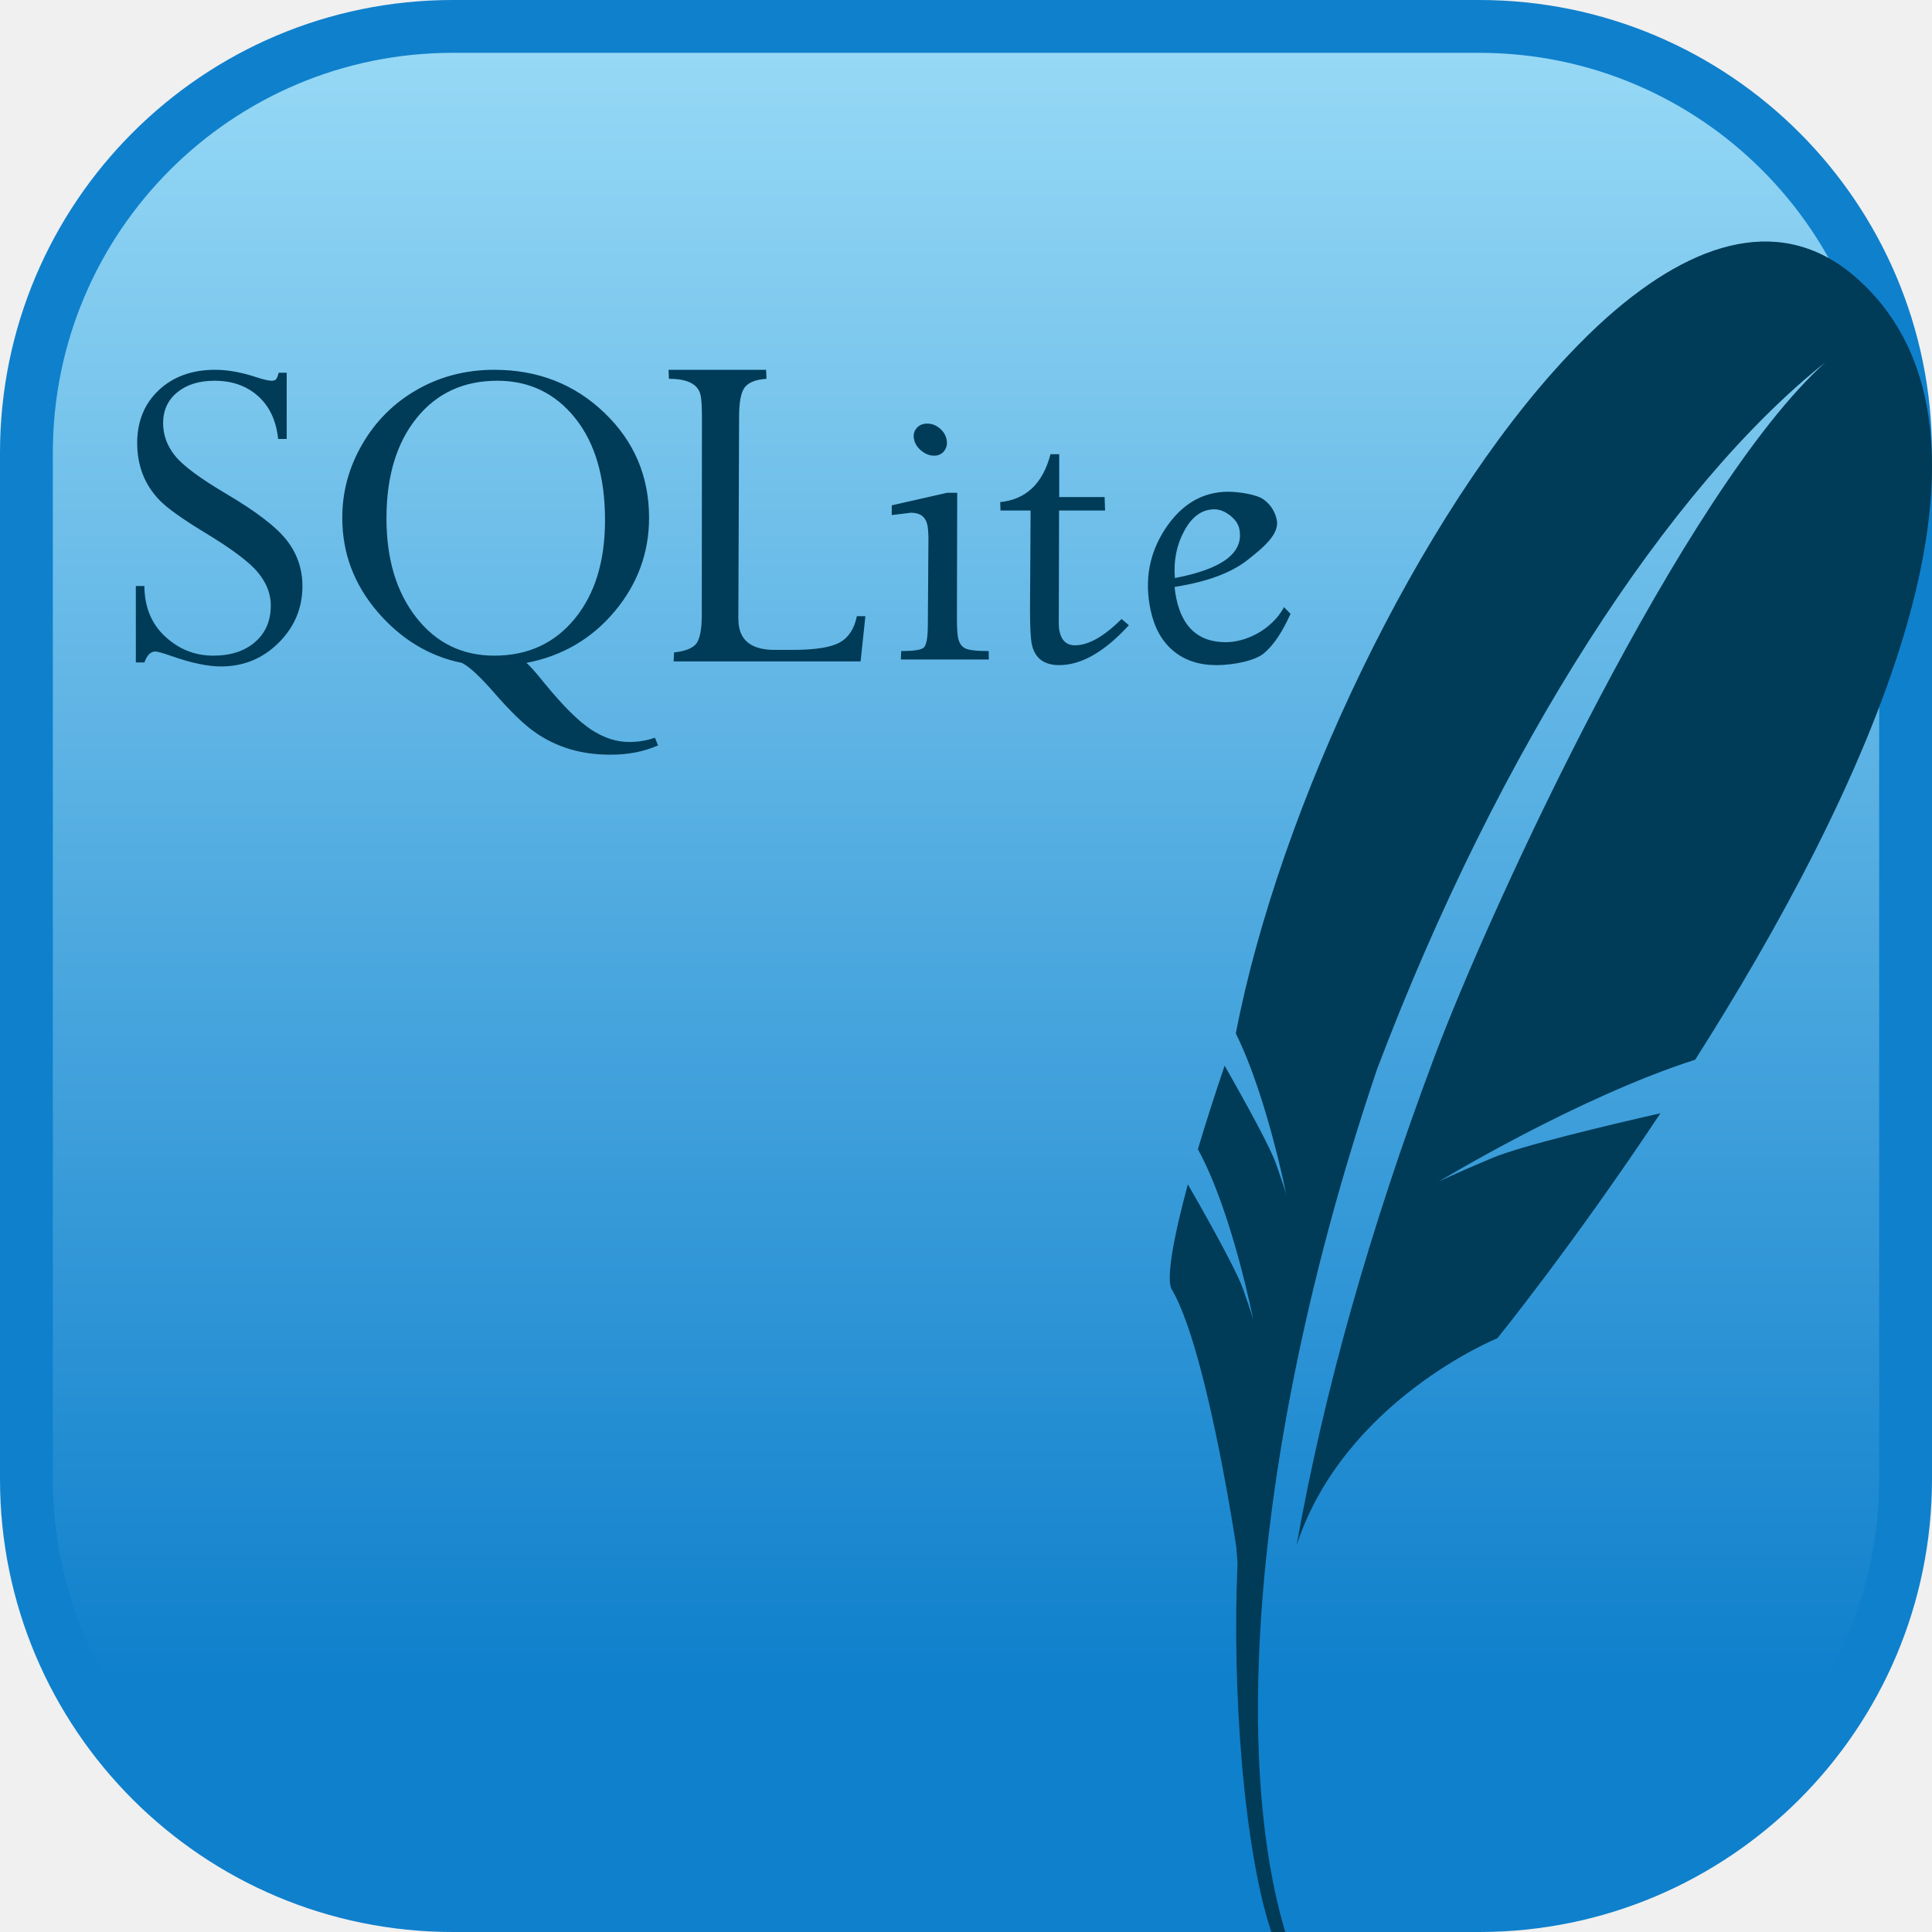
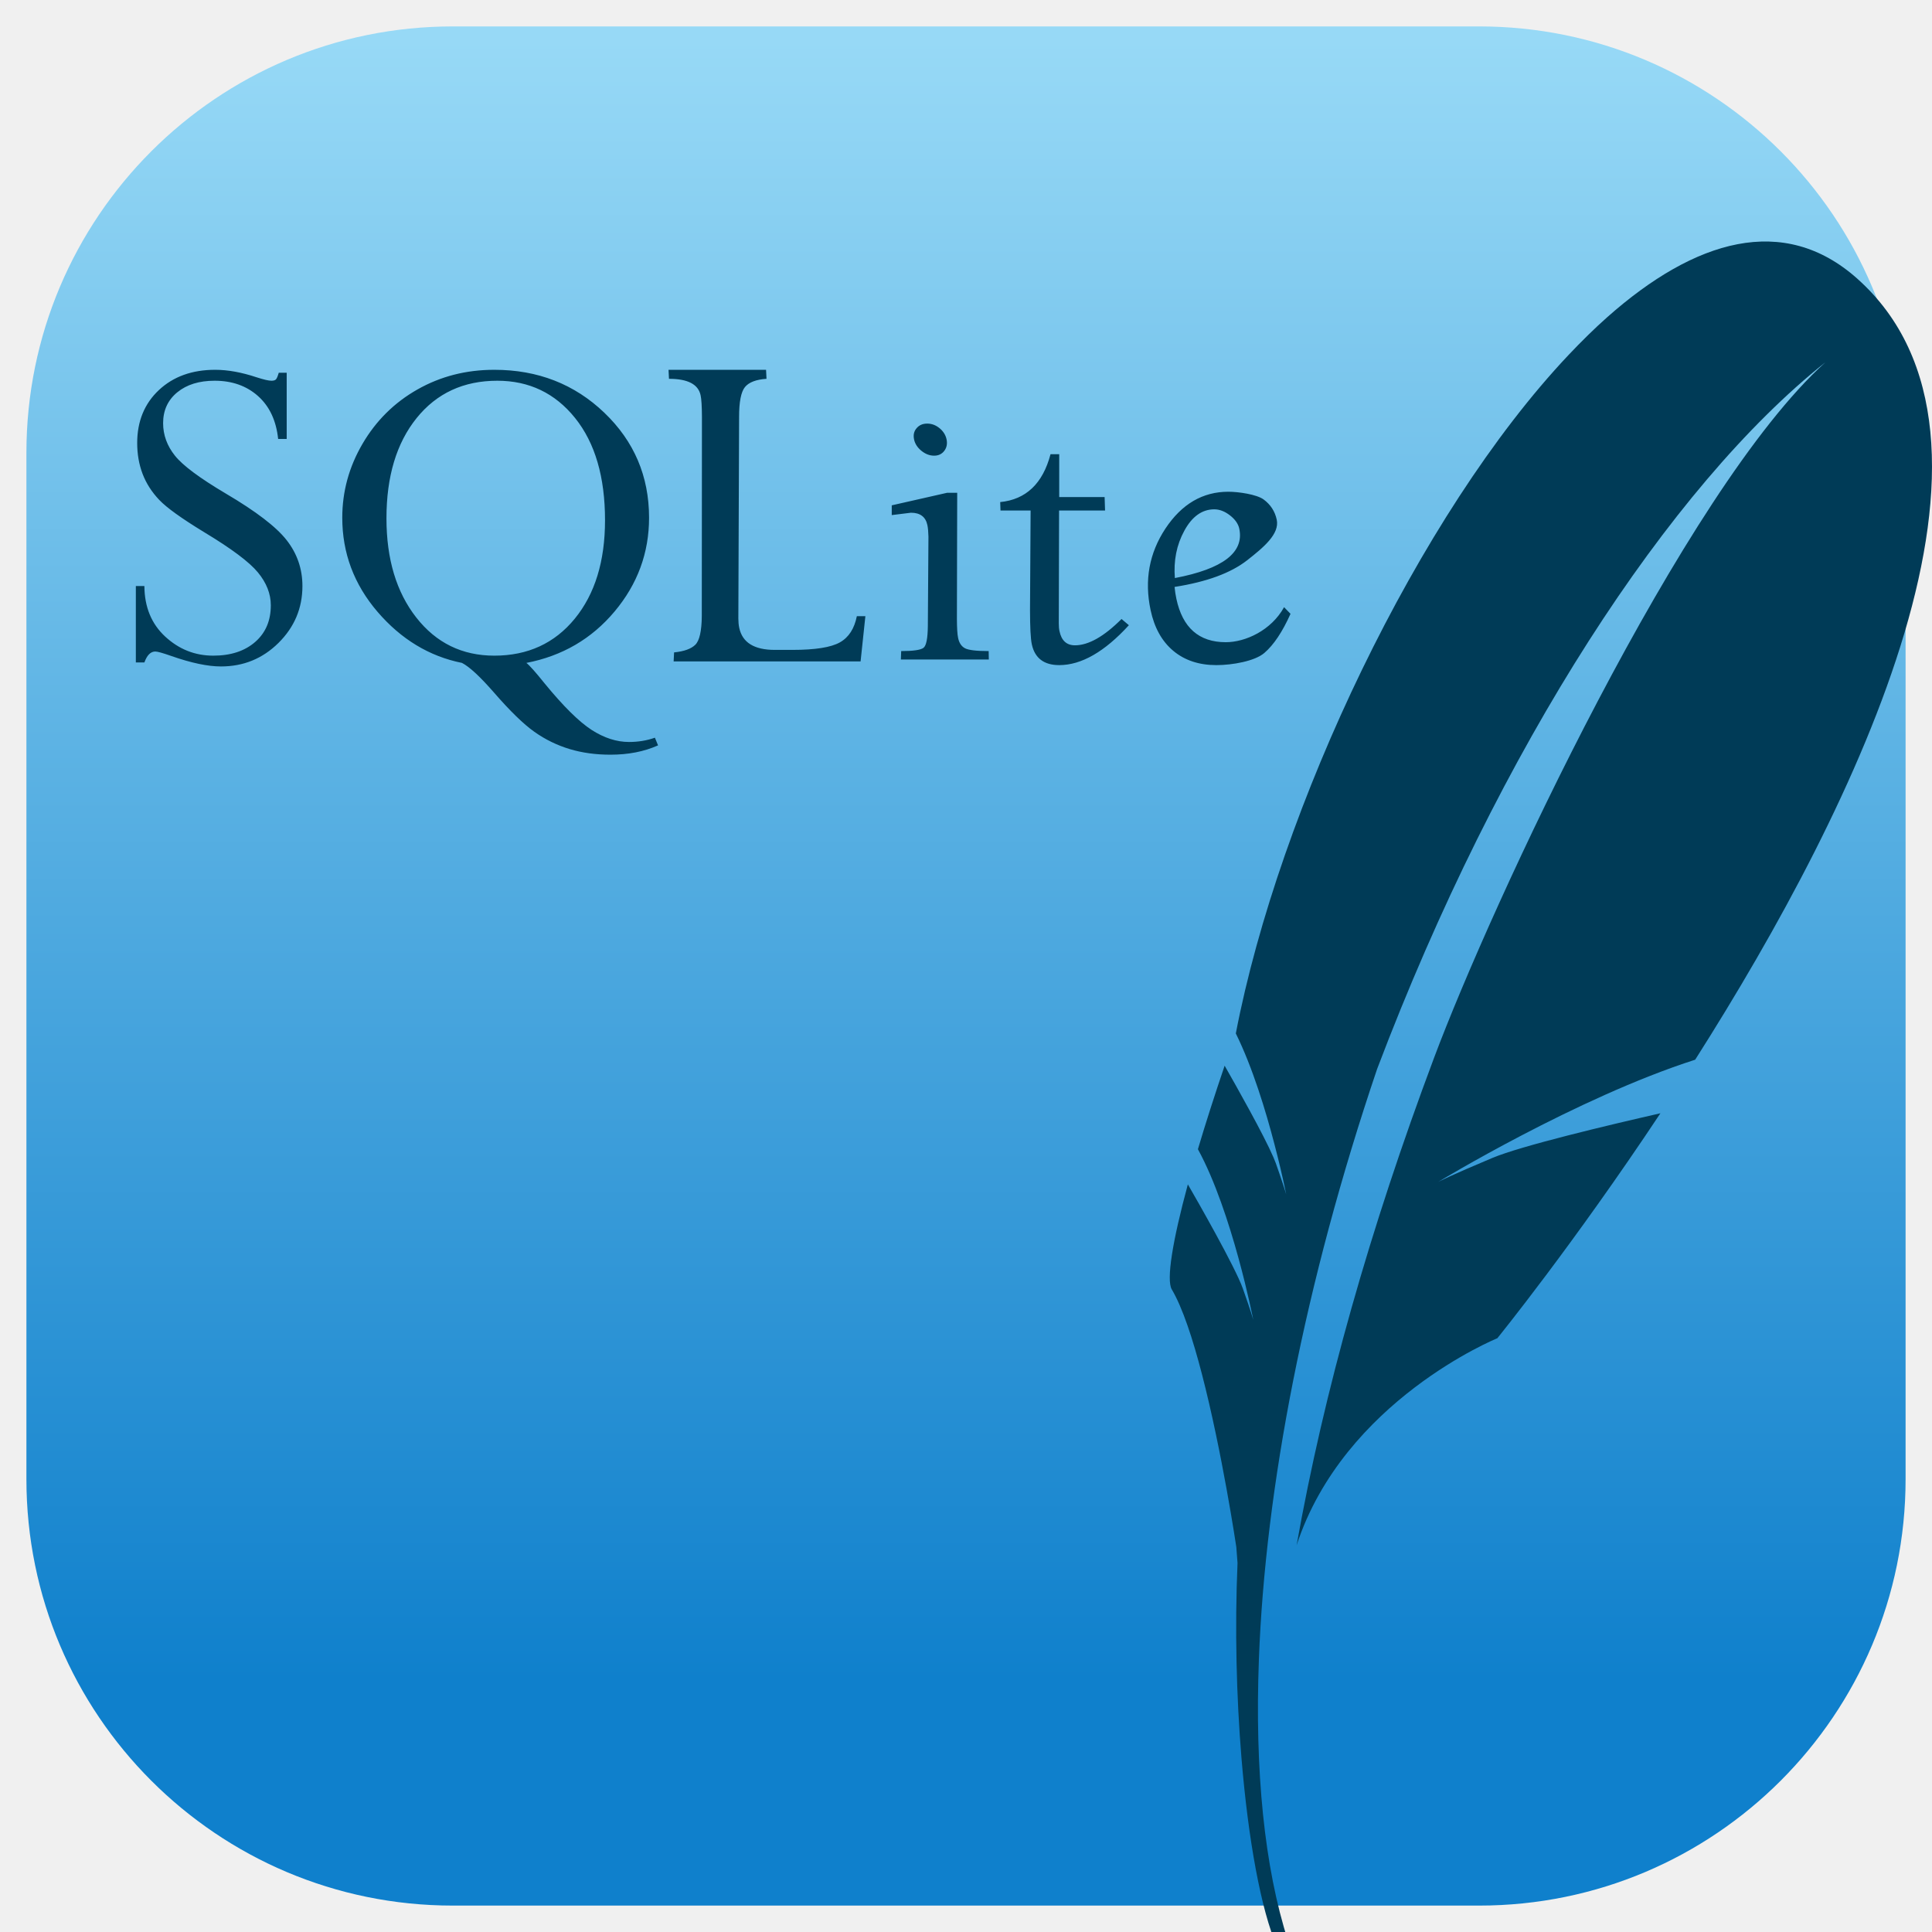
<svg xmlns="http://www.w3.org/2000/svg" width="256" height="256" viewBox="0 0 256 256" fill="none">
-   <g clip-path="url(#clip0_138_25)">
-     <mask id="mask0_138_25" style="mask-type:luminance" maskUnits="userSpaceOnUse" x="0" y="0" width="256" height="256">
+   <g clip-path="url(#clip0_141_2)">
+     <mask id="mask0_141_2" style="mask-type:luminance" maskUnits="userSpaceOnUse" x="0" y="0" width="256" height="256">
      <path d="M256 0H0V256H256V0Z" fill="white" />
    </mask>
-     <g mask="url(#mask0_138_25)">
-       <path d="M60 3.5H196C227.204 3.5 252.5 28.796 252.5 60V196C252.5 227.204 227.204 252.5 196 252.5H60C28.796 252.5 3.5 227.204 3.5 196V60C3.5 28.796 28.796 3.5 60 3.5Z" fill="url(#paint0_linear_138_25)" stroke="#0F80CC" stroke-width="7" />
-       <path d="M246.083 36.91C236.36 28.248 224.587 31.727 212.968 42.028C211.244 43.558 209.523 45.255 207.81 47.069C187.934 68.13 169.485 107.143 163.753 136.937C165.986 141.46 167.73 147.232 168.878 151.641C169.173 152.772 169.438 153.834 169.651 154.737C170.155 156.875 170.426 158.261 170.426 158.261C170.426 158.261 170.248 157.587 169.517 155.469C169.378 155.063 169.223 154.62 169.039 154.098C168.96 153.882 168.852 153.62 168.732 153.341C167.436 150.33 163.849 143.976 162.271 141.209C160.921 145.187 159.728 148.908 158.729 152.275C163.285 160.603 166.062 174.875 166.062 174.875C166.062 174.875 165.822 173.95 164.677 170.722C163.66 167.866 158.597 159.005 157.397 156.934C155.346 164.499 154.531 169.607 155.266 170.85C156.693 173.26 158.052 177.418 159.246 182.016C161.943 192.375 163.817 204.985 163.817 204.985C163.817 204.985 163.878 205.821 163.979 207.107C163.605 215.806 163.829 224.825 164.504 232.977C165.397 243.768 167.079 253.039 169.223 258L170.678 257.207C167.53 247.433 166.251 234.623 166.811 219.849C167.658 197.268 172.861 170.036 182.473 141.653C198.713 98.806 221.245 64.429 241.867 48.011C223.071 64.967 197.632 119.85 190.017 140.174C181.491 162.933 175.448 184.291 171.807 204.753C178.09 185.57 198.405 177.324 198.405 177.324C198.405 177.324 208.369 165.05 220.013 147.514C213.038 149.103 201.585 151.823 197.748 153.433C192.09 155.804 190.565 156.613 190.565 156.613C190.565 156.613 208.895 145.463 224.621 140.415C246.249 106.39 269.811 58.053 246.083 36.91Z" fill="#003B57" />
-       <path d="M28.52 49C25.457 49 22.966 49.895 21.057 51.683C19.147 53.473 18.179 55.82 18.179 58.695C18.179 60.185 18.419 61.543 18.893 62.788C19.367 64.035 20.105 65.191 21.096 66.235C22.088 67.28 24.073 68.7 27.032 70.505C30.662 72.691 33.037 74.466 34.177 75.851C35.318 77.236 35.884 78.687 35.884 80.199C35.884 82.225 35.209 83.841 33.82 85.056C32.429 86.272 30.569 86.878 28.262 86.878C25.829 86.878 23.71 86.032 21.89 84.351C20.071 82.669 19.152 80.443 19.131 77.653H18V87.779H19.131C19.477 86.82 19.955 86.329 20.58 86.329C20.881 86.329 21.586 86.534 22.684 86.917C25.356 87.855 27.55 88.308 29.274 88.308C32.246 88.308 34.783 87.281 36.897 85.194C39.007 83.107 40.073 80.591 40.073 77.653C40.073 75.375 39.369 73.349 37.989 71.582C36.608 69.813 33.922 67.756 29.91 65.393C26.457 63.346 24.215 61.679 23.181 60.379C22.145 59.081 21.613 57.646 21.613 56.07C21.613 54.366 22.247 52.998 23.498 51.977C24.75 50.955 26.389 50.449 28.441 50.449C30.75 50.449 32.674 51.125 34.197 52.486C35.718 53.849 36.598 55.738 36.857 58.166H37.989V49.392H36.936C36.808 49.839 36.689 50.125 36.579 50.254C36.473 50.381 36.268 50.449 35.964 50.449C35.598 50.449 34.945 50.297 34.019 49.999C32.034 49.339 30.203 49 28.52 49ZM65.5 49C61.767 49 58.379 49.868 55.317 51.605C52.251 53.339 49.824 55.746 48.032 58.812C46.242 61.878 45.353 65.135 45.353 68.605C45.353 73.267 46.899 77.421 50.017 81.061C53.137 84.699 56.875 86.966 61.212 87.838C62.204 88.347 63.623 89.663 65.48 91.794C67.573 94.198 69.344 95.932 70.8 96.964C72.254 97.997 73.825 98.754 75.484 99.256C77.145 99.755 78.941 100 80.883 100C83.235 100 85.341 99.597 87.195 98.766L86.778 97.748C85.702 98.131 84.554 98.316 83.345 98.316C81.703 98.316 80.045 97.782 78.382 96.71C76.722 95.635 74.646 93.585 72.169 90.56C71.005 89.111 70.202 88.196 69.748 87.838C74.493 86.923 78.396 84.654 81.439 81.022C84.482 77.392 86.004 73.248 86.004 68.605C86.004 63.091 84.016 58.458 80.069 54.68C76.119 50.901 71.262 49 65.5 49ZM88.585 49L88.644 50.195C91.129 50.195 92.521 50.917 92.833 52.369C92.948 52.888 93.002 53.847 93.011 55.228L92.991 81.649C92.971 83.622 92.686 84.882 92.138 85.429C91.589 85.972 90.662 86.311 89.319 86.447L89.26 87.642H114.032L114.667 81.649H113.536C113.213 83.281 112.472 84.451 111.293 85.115C110.11 85.784 108.02 86.114 105 86.114H102.658C99.941 86.114 98.369 85.145 97.954 83.196C97.868 82.81 97.839 82.397 97.835 81.942L97.934 55.228C97.933 53.258 98.186 51.938 98.708 51.291C99.236 50.648 100.188 50.287 101.566 50.195L101.507 49H88.585ZM65.897 50.449C70.106 50.449 73.544 52.085 76.199 55.385C78.853 58.685 80.169 63.209 80.169 68.938C80.169 74.366 78.834 78.712 76.159 81.982C73.484 85.25 69.924 86.878 65.5 86.878C61.25 86.878 57.803 85.199 55.158 81.825C52.516 78.451 51.208 74.07 51.208 68.683C51.208 63.148 52.532 58.716 55.198 55.404C57.863 52.096 61.431 50.449 65.897 50.449ZM122.865 56.129C122.261 56.129 121.8 56.33 121.456 56.736C121.103 57.14 120.995 57.63 121.118 58.225C121.237 58.801 121.567 59.307 122.091 59.733C122.612 60.158 123.174 60.379 123.778 60.379C124.362 60.379 124.808 60.158 125.128 59.733C125.448 59.307 125.545 58.801 125.426 58.225C125.302 57.63 124.984 57.14 124.493 56.736C123.996 56.33 123.449 56.129 122.865 56.129ZM139.201 60.183C138.174 64.08 135.949 66.189 132.532 66.529L132.571 67.645H136.561L136.482 80.846C136.488 83.103 136.558 84.605 136.72 85.37C137.113 87.201 138.325 88.131 140.352 88.131C143.286 88.131 146.364 86.368 149.582 82.843L148.61 82.021C146.286 84.342 144.231 85.507 142.437 85.507C141.334 85.507 140.65 84.881 140.392 83.646C140.321 83.346 140.293 82.996 140.293 82.589L140.333 67.645H146.426L146.367 65.863H140.352V60.183H139.201ZM162.762 65.158C159.354 65.158 156.581 66.79 154.426 70.035C152.281 73.284 151.617 76.885 152.461 80.846C152.957 83.166 153.945 84.964 155.458 86.232C156.968 87.499 158.884 88.131 161.174 88.131C163.307 88.131 166.277 87.599 167.526 86.525C168.779 85.453 169.934 83.715 171 81.335L170.146 80.454C168.446 83.541 165.013 85.096 162.425 85.096C158.866 85.096 156.687 83.169 155.875 79.338C155.769 78.849 155.69 78.323 155.636 77.771C159.87 77.109 163.078 75.938 165.244 74.245C167.407 72.552 169.58 70.756 169.174 68.859C168.932 67.732 168.339 66.846 167.427 66.176C166.503 65.507 164.103 65.158 162.762 65.158ZM125.505 65.295L118.161 66.96V68.252L120.701 67.939C121.932 67.939 122.656 68.489 122.885 69.584C122.962 69.951 123.01 70.465 123.024 71.112L122.944 82.961C122.924 84.6 122.739 85.554 122.369 85.84C121.995 86.127 121.009 86.271 119.411 86.271L119.371 87.387H131.023L131.003 86.271C129.384 86.271 128.335 86.145 127.867 85.899C127.407 85.654 127.091 85.209 126.954 84.528C126.848 84.037 126.802 83.19 126.795 82.021L126.835 65.295H125.505ZM160.897 67.489C161.606 67.489 162.291 67.759 162.981 68.291C163.661 68.822 164.076 69.413 164.211 70.054C164.876 73.204 162.045 75.382 155.676 76.596C155.494 74.299 155.898 72.213 156.927 70.328C157.948 68.445 159.278 67.489 160.897 67.489Z" fill="#003B57" />
+     <g mask="url(#mask0_141_2)">
+       <mask id="mask1_141_2" style="mask-type:luminance" maskUnits="userSpaceOnUse" x="0" y="0" width="256" height="256">
+         <path d="M256 0H0V256H256V0Z" fill="white" />
+       </mask>
+       <g mask="url(#mask1_141_2)">
+         <path d="M60 3.5H196C227.204 3.5 252.5 28.796 252.5 60V196C252.5 227.204 227.204 252.5 196 252.5H60C28.796 252.5 3.5 227.204 3.5 196V60C3.5 28.796 28.796 3.5 60 3.5Z" fill="url(#paint0_linear_141_2)" />
+         <path d="M246.083 36.91C236.36 28.248 224.587 31.727 212.968 42.028C211.244 43.558 209.523 45.255 207.81 47.069C187.934 68.13 169.485 107.143 163.753 136.937C165.986 141.46 167.73 147.232 168.878 151.641C169.173 152.772 169.438 153.834 169.651 154.737C170.155 156.875 170.426 158.261 170.426 158.261C170.426 158.261 170.248 157.587 169.517 155.469C169.378 155.063 169.223 154.62 169.039 154.098C168.96 153.882 168.852 153.62 168.732 153.341C167.436 150.33 163.849 143.976 162.271 141.209C160.921 145.187 159.728 148.908 158.729 152.275C163.285 160.603 166.062 174.875 166.062 174.875C166.062 174.875 165.822 173.95 164.677 170.722C163.66 167.866 158.597 159.005 157.397 156.934C155.346 164.499 154.531 169.607 155.266 170.85C156.693 173.26 158.052 177.418 159.246 182.016C161.943 192.375 163.817 204.985 163.817 204.985C163.817 204.985 163.878 205.821 163.979 207.107C163.605 215.806 163.829 224.825 164.504 232.977C165.397 243.768 167.079 253.039 169.223 258L170.678 257.207C167.53 247.433 166.251 234.623 166.811 219.849C167.658 197.268 172.861 170.036 182.473 141.653C198.713 98.806 221.245 64.429 241.867 48.011C223.071 64.967 197.632 119.85 190.017 140.174C181.491 162.933 175.448 184.291 171.807 204.753C178.09 185.57 198.405 177.324 198.405 177.324C198.405 177.324 208.369 165.05 220.013 147.514C213.038 149.103 201.585 151.823 197.748 153.433C192.09 155.804 190.565 156.613 190.565 156.613C190.565 156.613 208.895 145.463 224.621 140.415C246.249 106.39 269.811 58.053 246.083 36.91Z" fill="#003B57" />
+         <path d="M28.52 49C25.457 49 22.966 49.895 21.057 51.683C19.147 53.473 18.179 55.82 18.179 58.695C18.179 60.185 18.419 61.543 18.893 62.788C19.367 64.035 20.105 65.191 21.096 66.235C22.088 67.28 24.073 68.7 27.032 70.505C30.662 72.691 33.037 74.466 34.177 75.851C35.318 77.236 35.884 78.687 35.884 80.199C35.884 82.225 35.209 83.841 33.82 85.056C32.429 86.272 30.569 86.878 28.262 86.878C25.829 86.878 23.71 86.032 21.89 84.351C20.071 82.669 19.152 80.443 19.131 77.653H18V87.779H19.131C19.477 86.82 19.955 86.329 20.58 86.329C20.881 86.329 21.586 86.534 22.684 86.917C25.356 87.855 27.55 88.308 29.274 88.308C32.246 88.308 34.783 87.281 36.897 85.194C39.007 83.107 40.073 80.591 40.073 77.653C40.073 75.375 39.369 73.349 37.989 71.582C36.608 69.813 33.922 67.756 29.91 65.393C26.457 63.346 24.215 61.679 23.181 60.379C22.145 59.081 21.613 57.646 21.613 56.07C21.613 54.366 22.247 52.998 23.498 51.977C24.75 50.955 26.389 50.449 28.441 50.449C30.75 50.449 32.674 51.125 34.197 52.486C35.718 53.849 36.598 55.738 36.857 58.166H37.989V49.392H36.936C36.808 49.839 36.689 50.125 36.579 50.254C36.473 50.381 36.268 50.449 35.964 50.449C35.598 50.449 34.945 50.297 34.019 49.999C32.034 49.339 30.203 49 28.52 49ZM65.5 49C61.767 49 58.379 49.868 55.317 51.605C52.251 53.339 49.824 55.746 48.032 58.812C46.242 61.878 45.353 65.135 45.353 68.605C45.353 73.267 46.899 77.421 50.017 81.061C53.137 84.699 56.875 86.966 61.212 87.838C62.204 88.347 63.623 89.663 65.48 91.794C67.573 94.198 69.344 95.932 70.8 96.964C72.254 97.997 73.825 98.754 75.484 99.256C77.145 99.755 78.941 100 80.883 100C83.235 100 85.341 99.597 87.195 98.766L86.778 97.748C85.702 98.131 84.554 98.316 83.345 98.316C81.703 98.316 80.045 97.782 78.382 96.71C76.722 95.635 74.646 93.585 72.169 90.56C71.005 89.111 70.202 88.196 69.748 87.838C74.493 86.923 78.396 84.654 81.439 81.022C84.482 77.392 86.004 73.248 86.004 68.605C86.004 63.091 84.016 58.458 80.069 54.68C76.119 50.901 71.262 49 65.5 49ZM88.585 49L88.644 50.195C91.129 50.195 92.521 50.917 92.833 52.369C92.948 52.888 93.002 53.847 93.011 55.228L92.991 81.649C92.971 83.622 92.686 84.882 92.138 85.429C91.589 85.972 90.662 86.311 89.319 86.447L89.26 87.642H114.032L114.667 81.649H113.536C113.213 83.281 112.472 84.451 111.293 85.115C110.11 85.784 108.02 86.114 105 86.114H102.658C99.941 86.114 98.369 85.145 97.954 83.196C97.868 82.81 97.839 82.397 97.835 81.942L97.934 55.228C97.933 53.258 98.186 51.938 98.708 51.291C99.236 50.648 100.188 50.287 101.566 50.195L101.507 49H88.585ZM65.897 50.449C70.106 50.449 73.544 52.085 76.199 55.385C78.853 58.685 80.169 63.209 80.169 68.938C80.169 74.366 78.834 78.712 76.159 81.982C73.484 85.25 69.924 86.878 65.5 86.878C61.25 86.878 57.803 85.199 55.158 81.825C52.516 78.451 51.208 74.07 51.208 68.683C51.208 63.148 52.532 58.716 55.198 55.404C57.863 52.096 61.431 50.449 65.897 50.449ZM122.865 56.129C122.261 56.129 121.8 56.33 121.456 56.736C121.103 57.14 120.995 57.63 121.118 58.225C121.237 58.801 121.567 59.307 122.091 59.733C122.612 60.158 123.174 60.379 123.778 60.379C124.362 60.379 124.808 60.158 125.128 59.733C125.448 59.307 125.545 58.801 125.426 58.225C125.302 57.63 124.984 57.14 124.493 56.736C123.996 56.33 123.449 56.129 122.865 56.129ZM139.201 60.183C138.174 64.08 135.949 66.189 132.532 66.529L132.571 67.645H136.561L136.482 80.846C136.488 83.103 136.558 84.605 136.72 85.37C137.113 87.201 138.325 88.131 140.352 88.131C143.286 88.131 146.364 86.368 149.582 82.843L148.61 82.021C146.286 84.342 144.231 85.507 142.437 85.507C141.334 85.507 140.65 84.881 140.392 83.646C140.321 83.346 140.293 82.996 140.293 82.589L140.333 67.645H146.426L146.367 65.863H140.352V60.183H139.201ZM162.762 65.158C159.354 65.158 156.581 66.79 154.426 70.035C152.281 73.284 151.617 76.885 152.461 80.846C152.957 83.166 153.945 84.964 155.458 86.232C156.968 87.499 158.884 88.131 161.174 88.131C163.307 88.131 166.277 87.599 167.526 86.525C168.779 85.453 169.934 83.715 171 81.335L170.146 80.454C168.446 83.541 165.013 85.096 162.425 85.096C158.866 85.096 156.687 83.169 155.875 79.338C155.769 78.849 155.69 78.323 155.636 77.771C159.87 77.109 163.078 75.938 165.244 74.245C167.407 72.552 169.58 70.756 169.174 68.859C168.932 67.732 168.339 66.846 167.427 66.176C166.503 65.507 164.103 65.158 162.762 65.158ZM125.505 65.295L118.161 66.96V68.252L120.701 67.939C121.932 67.939 122.656 68.489 122.885 69.584C122.962 69.951 123.01 70.465 123.024 71.112L122.944 82.961C122.924 84.6 122.739 85.554 122.369 85.84C121.995 86.127 121.009 86.271 119.411 86.271L119.371 87.387H131.023L131.003 86.271C129.384 86.271 128.335 86.145 127.867 85.899C127.407 85.654 127.091 85.209 126.954 84.528C126.848 84.037 126.802 83.19 126.795 82.021L126.835 65.295H125.505ZM160.897 67.489C161.606 67.489 162.291 67.759 162.981 68.291C163.661 68.822 164.076 69.413 164.211 70.054C164.876 73.204 162.045 75.382 155.676 76.596C155.494 74.299 155.898 72.213 156.927 70.328C157.948 68.445 159.278 67.489 160.897 67.489Z" fill="#003B57" />
+       </g>
    </g>
  </g>
  <defs>
-     <linearGradient id="paint0_linear_138_25" x1="147.614" y1="5.239" x2="147.614" y2="241.763" gradientUnits="userSpaceOnUse">
+     <linearGradient id="paint0_linear_141_2" x1="147.614" y1="5.239" x2="147.614" y2="241.763" gradientUnits="userSpaceOnUse">
      <stop stop-color="#97D9F6" />
      <stop offset="0.92" stop-color="#0F80CC" />
      <stop offset="1" stop-color="#0F80CC" />
    </linearGradient>
-     <clipPath id="clip0_138_25">
-       <rect width="256" height="256" fill="white" />
-     </clipPath>
  </defs>
</svg>
